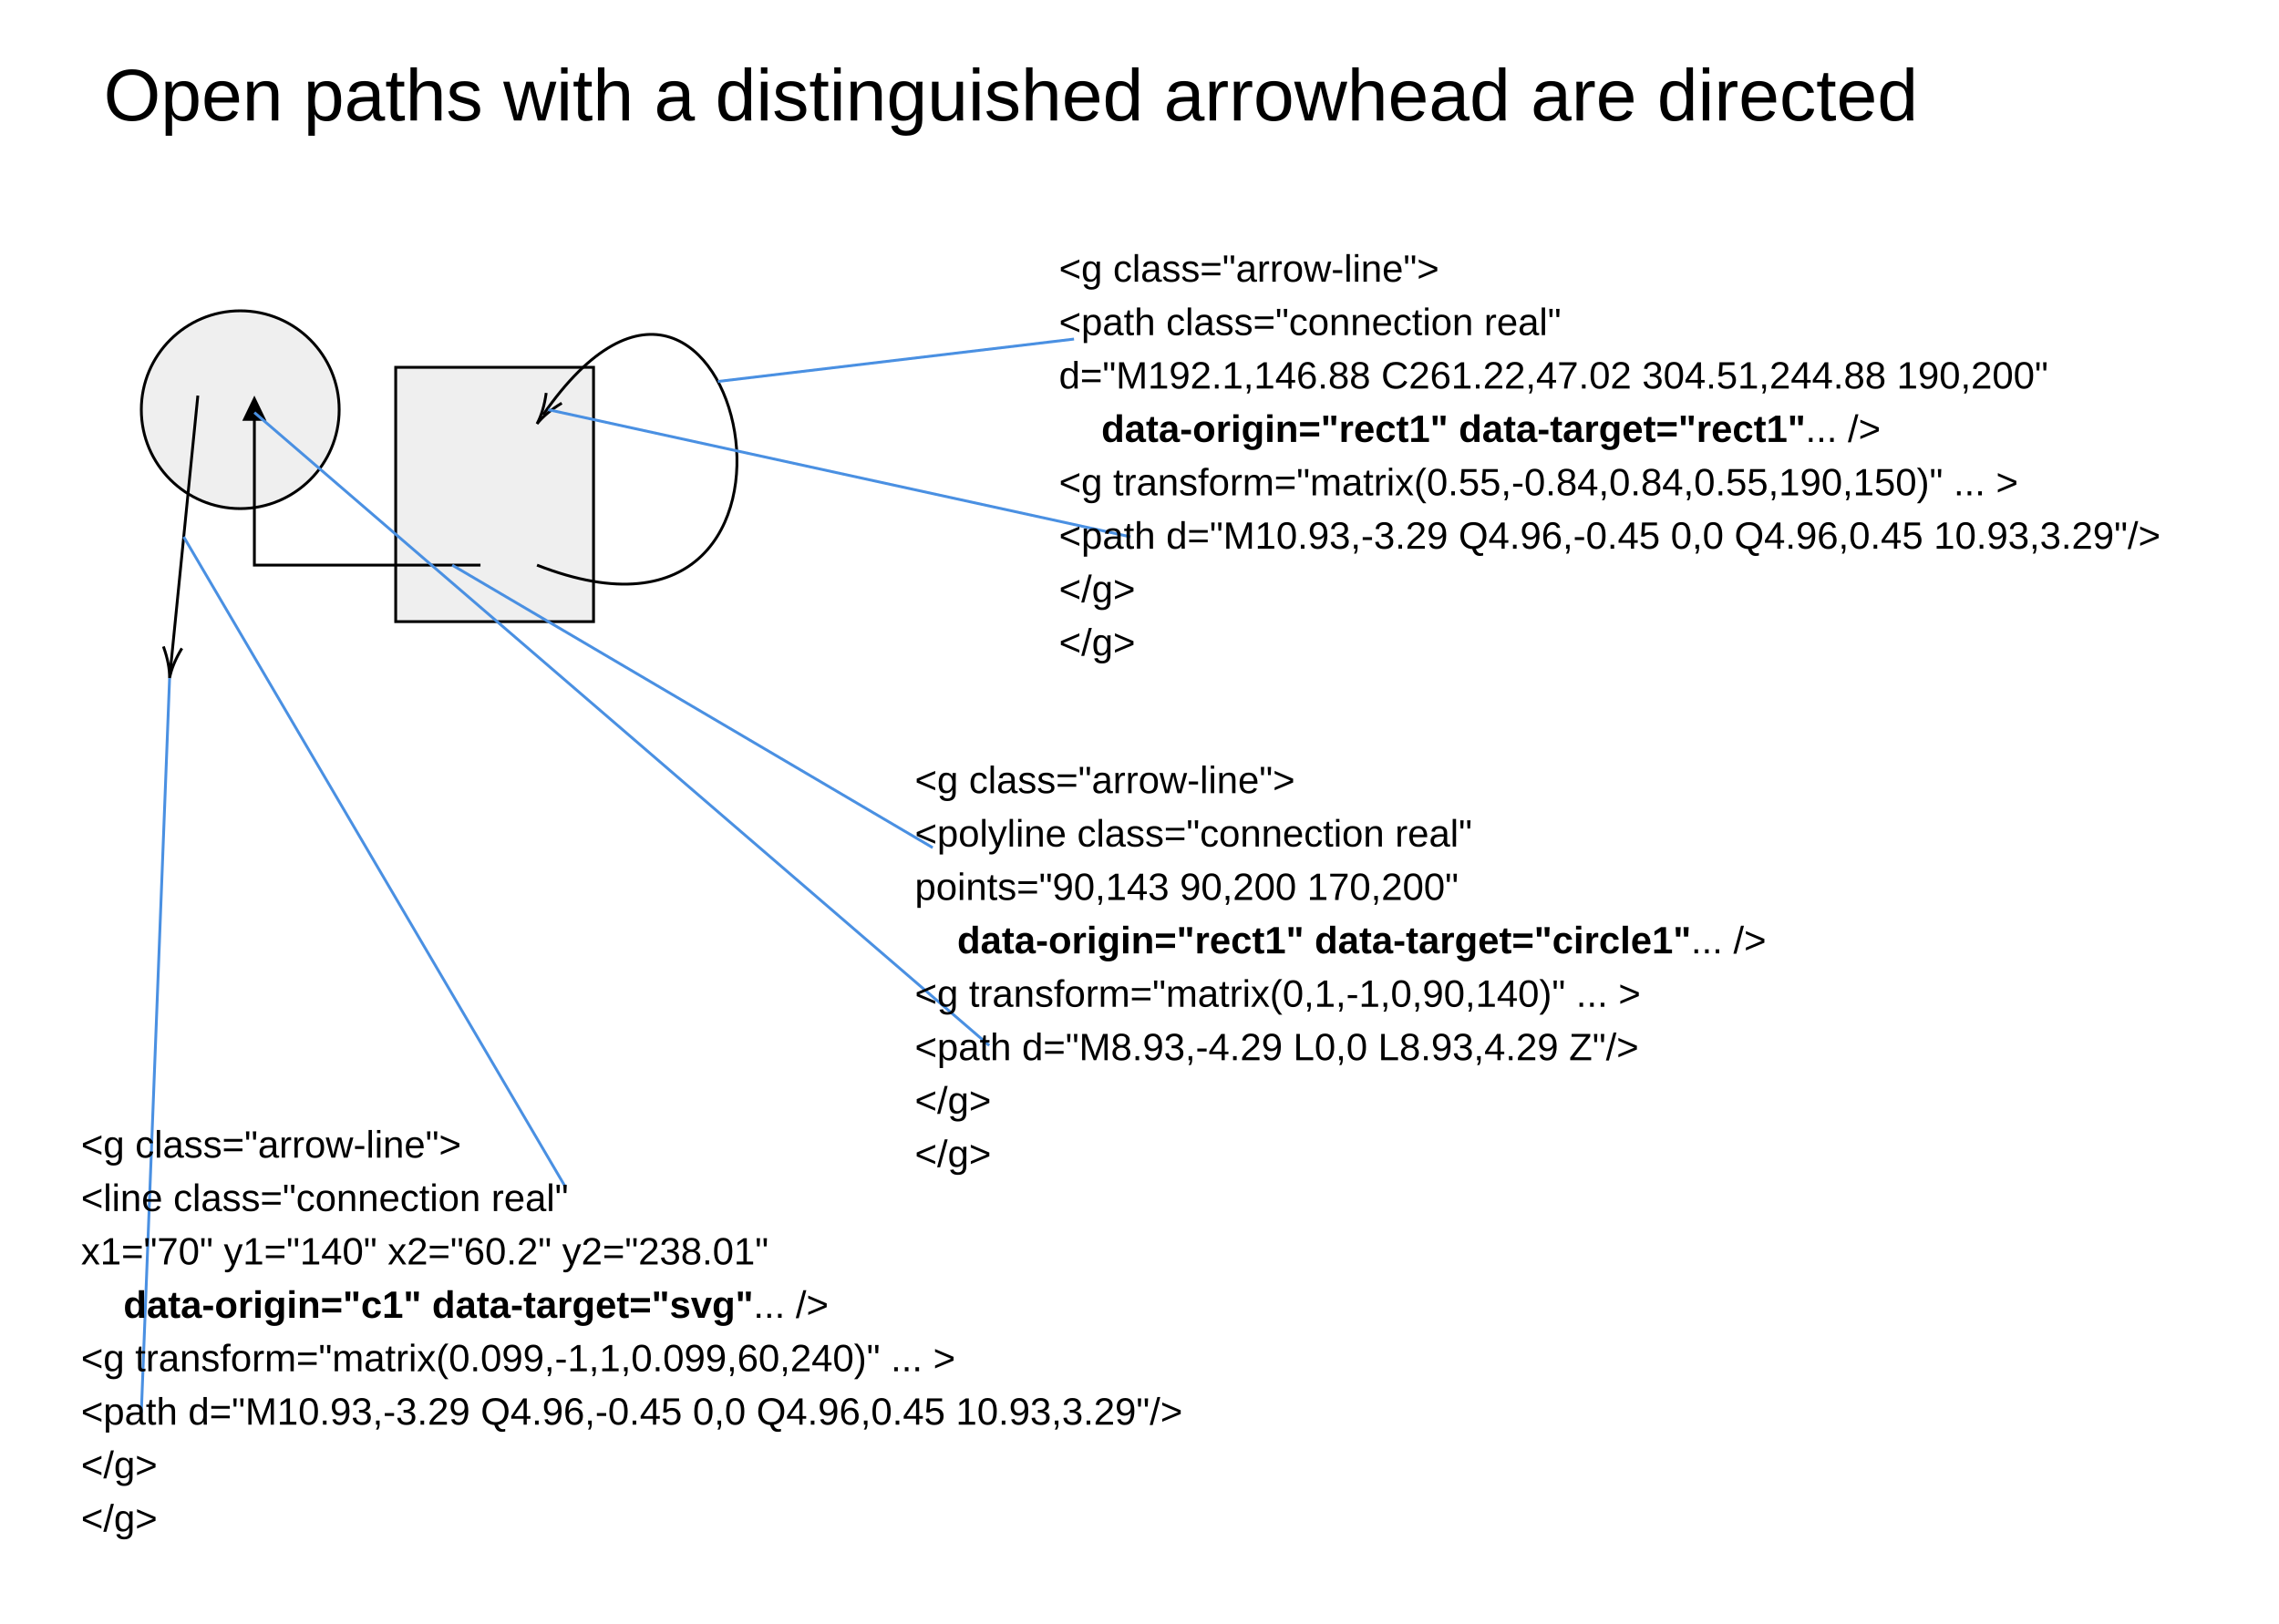
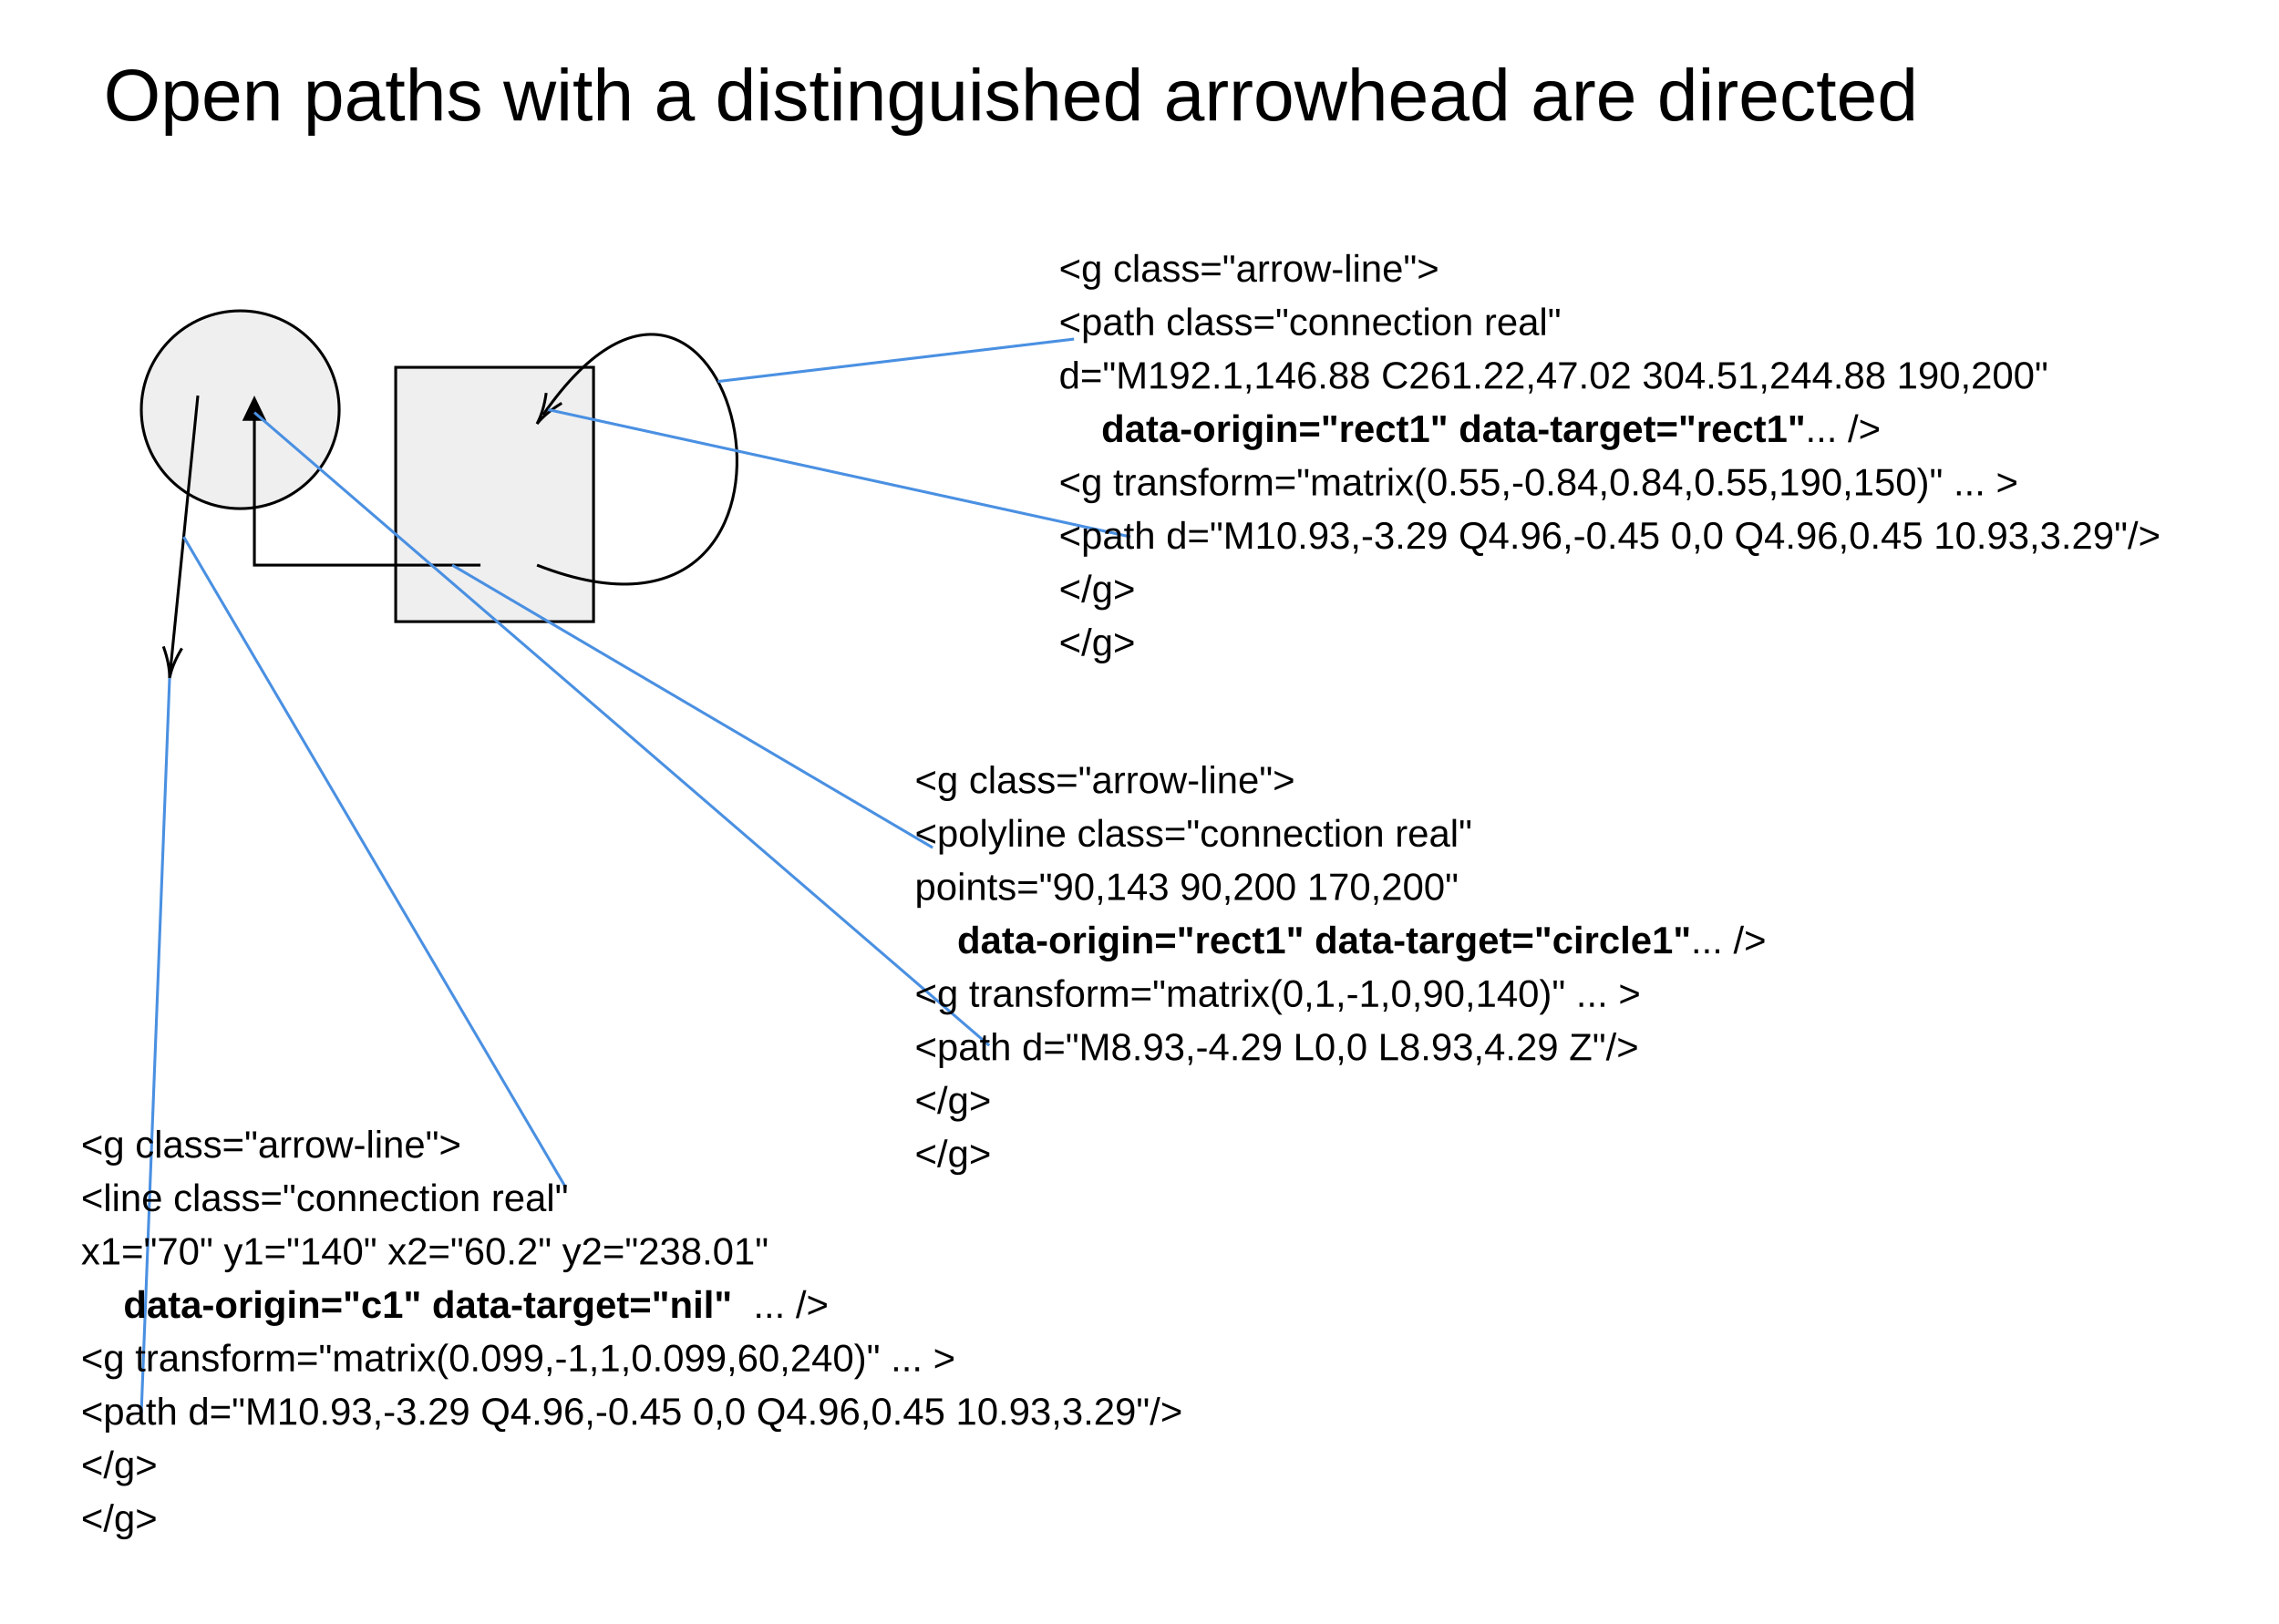
<svg xmlns="http://www.w3.org/2000/svg" x="0" y="0" width="806.333" height="574.667" style="         width:806.333px;         height:574.667px;         background: #FFF;         fill: none; ">
  <svg class="role-diagram-draw-area">
    <g class="shapes-region" style="stroke: black; fill: none;">
      <g class="composite-shape">
        <path class="real" d=" M50,145 C50,125.67 65.67,110 85,110 C104.33,110 120,125.67 120,145 C120,164.33 104.33,180 85,180 C65.67,180 50,164.33 50,145 Z" style="stroke-width: 1px; stroke: rgb(0, 0, 0); fill: rgb(239, 239, 239); fill-opacity: 1;" />
      </g>
      <g class="composite-shape">
        <path class="real" d=" M140,130 L210,130 L210,220 L140,220 Z" style="stroke-width: 1px; stroke: rgb(0, 0, 0); fill: rgb(239, 239, 239); fill-opacity: 1;" />
      </g>
      <g class="arrow-line">
        <path class="connection real" stroke-dasharray="" d="  M192.1,146.88 C261.22,47.02 304.51,244.88 190,200" style="stroke: rgb(0, 0, 0); stroke-width: 1px; fill: none; fill-opacity: 1;" />
        <g stroke="#000" transform="matrix(0.5493145,-0.8356157,0.8356157,0.5493145,190,150)" style="stroke: rgb(0, 0, 0); stroke-width: 1px;">
          <path d=" M10.93,-3.29 Q4.96,-0.45 0,0 Q4.96,0.45 10.93,3.29" />
        </g>
      </g>
      <g class="arrow-line">
        <path class="connection real" stroke-dasharray="" d="  M90,143 L90,200 L170,200" style="stroke: rgb(0, 0, 0); stroke-width: 1px; fill: none; fill-opacity: 1;" />
        <g stroke="none" fill="#000" transform="matrix(6.123233995736766e-17,1,-1,6.123233995736766e-17,90,140)" style="stroke: none; fill: rgb(0, 0, 0); stroke-width: 1px;">
          <path d=" M8.93,-4.29 L0,0 L8.93,4.29 Z" />
        </g>
      </g>
      <g class="arrow-line">
        <path class="connection real" stroke-dasharray="" d="  M70,140 L60.2,238.01" style="stroke: rgb(0, 0, 0); stroke-width: 1px; fill: none; fill-opacity: 1;" />
        <g stroke="#000" transform="matrix(0.09949342,-0.9950382,0.9950382,0.09949342,60,240)" style="stroke: rgb(0, 0, 0); stroke-width: 1px;">
          <path d=" M10.93,-3.29 Q4.96,-0.45 0,0 Q4.96,0.45 10.93,3.29" />
        </g>
      </g>
      <g class="arrow-line">
        <path class="connection real" stroke-dasharray="" d="  M194,145 L400,190" style="stroke: rgb(74, 144, 226); stroke-opacity: 1; stroke-width: 1px; fill: none; fill-opacity: 1;" />
      </g>
      <g class="arrow-line">
        <path class="connection real" stroke-dasharray="" d="  M254,135 L380,120" style="stroke: rgb(74, 144, 226); stroke-opacity: 1; stroke-width: 1px; fill: none; fill-opacity: 1;" />
      </g>
      <g class="arrow-line">
        <path class="connection real" stroke-dasharray="" d="  M160,200 L330,300" style="stroke: rgb(74, 144, 226); stroke-opacity: 1; stroke-width: 1px; fill: none; fill-opacity: 1;" />
      </g>
      <g class="arrow-line">
        <path class="connection real" stroke-dasharray="" d="  M90,146 L350,370" style="stroke: rgb(74, 144, 226); stroke-opacity: 1; stroke-width: 1px; fill: none; fill-opacity: 1;" />
      </g>
      <g class="arrow-line">
        <path class="connection real" stroke-dasharray="" d="  M60,240 L50,500" style="stroke: rgb(74, 144, 226); stroke-opacity: 1; stroke-width: 1px; fill: none; fill-opacity: 1;" />
      </g>
      <g class="arrow-line">
        <path class="connection real" stroke-dasharray="" d="  M65,190 L200,420" style="stroke: rgb(74, 144, 226); stroke-opacity: 1; stroke-width: 1px; fill: none; fill-opacity: 1;" />
      </g>
      <g />
    </g>
    <g />
    <g />
    <g />
  </svg>
  <svg width="805" height="573.333" style="width:805px;height:573.333px;font-family:Asana-Math, Asana;background:#FFF;">
    <g>
      <g>
        <g>
          <text x="36.667" y="25.5" style="white-space:pre;stroke:none;fill:rgb(0,0,0);fill-opacity:1;font-size:25.95px;font-family:Arial, Helvetica, sans-serif;font-weight:400;font-style:normal;dominant-baseline:text-before-edge;text-decoration:none;">Open paths with a distinguished arrowhead are directed</text>
        </g>
      </g>
    </g>
    <g>
      <g>
        <g>
          <text x="374.667" y="90.783" style="white-space:pre;stroke:none;fill:rgb(0,0,0);fill-opacity:1;font-size:13.5px;font-family:Arial, Helvetica, sans-serif;font-weight:400;font-style:normal;dominant-baseline:text-before-edge;text-decoration:none;">&lt;g class="arrow-line"&gt;</text>
        </g>
      </g>
      <g>
        <g>
          <text x="374.667" y="109.683" style="white-space:pre;stroke:none;fill:rgb(0,0,0);fill-opacity:1;font-size:13.5px;font-family:Arial, Helvetica, sans-serif;font-weight:400;font-style:normal;dominant-baseline:text-before-edge;text-decoration:none;">    &lt;path class="connection real"</text>
        </g>
      </g>
      <g>
        <g>
          <text x="374.667" y="128.583" style="white-space:pre;stroke:none;fill:rgb(0,0,0);fill-opacity:1;font-size:13.5px;font-family:Arial, Helvetica, sans-serif;font-weight:400;font-style:normal;dominant-baseline:text-before-edge;text-decoration:none;">    d="M192.1,146.88 C261.22,47.02 304.51,244.88 190,200"</text>
        </g>
      </g>
      <g>
        <g>
          <text x="374.667" y="147.483" style="white-space:pre;stroke:none;fill:rgb(0,0,0);fill-opacity:1;font-size:13.5px;font-family:Arial, Helvetica, sans-serif;font-weight:400;font-style:normal;dominant-baseline:text-before-edge;text-decoration:none;">    </text>
        </g>
        <g>
          <text x="389.667" y="147.483" style="white-space:pre;stroke:none;fill:rgb(0,0,0);fill-opacity:1;font-size:13.5px;font-family:Arial, Helvetica, sans-serif;font-weight:700;font-style:normal;dominant-baseline:text-before-edge;text-decoration:none;">data-origin="rect1" data-target="rect1"</text>
        </g>
        <g>
          <text x="638.783" y="147.483" style="white-space:pre;stroke:none;fill:rgb(0,0,0);fill-opacity:1;font-size:13.5px;font-family:Arial, Helvetica, sans-serif;font-weight:400;font-style:normal;dominant-baseline:text-before-edge;text-decoration:none;"> ... /&gt;</text>
        </g>
      </g>
      <g>
        <g>
          <text x="374.667" y="166.383" style="white-space:pre;stroke:none;fill:rgb(0,0,0);fill-opacity:1;font-size:13.5px;font-family:Arial, Helvetica, sans-serif;font-weight:400;font-style:normal;dominant-baseline:text-before-edge;text-decoration:none;">    &lt;g transform="matrix(0.55,-0.84,0.84,0.55,190,150)" ... &gt;</text>
        </g>
      </g>
      <g>
        <g>
          <text x="374.667" y="185.283" style="white-space:pre;stroke:none;fill:rgb(0,0,0);fill-opacity:1;font-size:13.5px;font-family:Arial, Helvetica, sans-serif;font-weight:400;font-style:normal;dominant-baseline:text-before-edge;text-decoration:none;">        &lt;path d="M10.93,-3.29 Q4.96,-0.45 0,0 Q4.96,0.45 10.93,3.29"/&gt;</text>
        </g>
      </g>
      <g>
        <g>
          <text x="374.667" y="204.183" style="white-space:pre;stroke:none;fill:rgb(0,0,0);fill-opacity:1;font-size:13.5px;font-family:Arial, Helvetica, sans-serif;font-weight:400;font-style:normal;dominant-baseline:text-before-edge;text-decoration:none;">    &lt;/g&gt;</text>
        </g>
      </g>
      <g>
        <g>
          <text x="374.667" y="223.083" style="white-space:pre;stroke:none;fill:rgb(0,0,0);fill-opacity:1;font-size:13.5px;font-family:Arial, Helvetica, sans-serif;font-weight:400;font-style:normal;dominant-baseline:text-before-edge;text-decoration:none;">&lt;/g&gt;</text>
        </g>
      </g>
    </g>
    <g>
      <g>
        <g>
          <text x="323.667" y="271.783" style="white-space:pre;stroke:none;fill:rgb(0,0,0);fill-opacity:1;font-size:13.5px;font-family:Arial, Helvetica, sans-serif;font-weight:400;font-style:normal;dominant-baseline:text-before-edge;text-decoration:none;">&lt;g class="arrow-line"&gt;</text>
        </g>
      </g>
      <g>
        <g>
          <text x="323.667" y="290.683" style="white-space:pre;stroke:none;fill:rgb(0,0,0);fill-opacity:1;font-size:13.5px;font-family:Arial, Helvetica, sans-serif;font-weight:400;font-style:normal;dominant-baseline:text-before-edge;text-decoration:none;">    &lt;polyline class="connection real"</text>
        </g>
      </g>
      <g>
        <g>
          <text x="323.667" y="309.583" style="white-space:pre;stroke:none;fill:rgb(0,0,0);fill-opacity:1;font-size:13.5px;font-family:Arial, Helvetica, sans-serif;font-weight:400;font-style:normal;dominant-baseline:text-before-edge;text-decoration:none;">    points="90,143 90,200 170,200"</text>
        </g>
      </g>
      <g>
        <g>
          <text x="323.667" y="328.483" style="white-space:pre;stroke:none;fill:rgb(0,0,0);fill-opacity:1;font-size:13.5px;font-family:Arial, Helvetica, sans-serif;font-weight:400;font-style:normal;dominant-baseline:text-before-edge;text-decoration:none;">    </text>
        </g>
        <g>
          <text x="338.667" y="328.483" style="white-space:pre;stroke:none;fill:rgb(0,0,0);fill-opacity:1;font-size:13.5px;font-family:Arial, Helvetica, sans-serif;font-weight:700;font-style:normal;dominant-baseline:text-before-edge;text-decoration:none;">data-origin="rect1" data-target="circle1"</text>
        </g>
        <g>
          <text x="598.283" y="328.483" style="white-space:pre;stroke:none;fill:rgb(0,0,0);fill-opacity:1;font-size:13.5px;font-family:Arial, Helvetica, sans-serif;font-weight:400;font-style:normal;dominant-baseline:text-before-edge;text-decoration:none;"> ... /&gt;</text>
        </g>
      </g>
      <g>
        <g>
          <text x="323.667" y="347.383" style="white-space:pre;stroke:none;fill:rgb(0,0,0);fill-opacity:1;font-size:13.5px;font-family:Arial, Helvetica, sans-serif;font-weight:400;font-style:normal;dominant-baseline:text-before-edge;text-decoration:none;">    &lt;g transform="matrix(0,1,-1,0,90,140)" ... &gt;</text>
        </g>
      </g>
      <g>
        <g>
          <text x="323.667" y="366.283" style="white-space:pre;stroke:none;fill:rgb(0,0,0);fill-opacity:1;font-size:13.5px;font-family:Arial, Helvetica, sans-serif;font-weight:400;font-style:normal;dominant-baseline:text-before-edge;text-decoration:none;">        &lt;path d="M8.93,-4.29 L0,0 L8.93,4.29 Z"/&gt;</text>
        </g>
      </g>
      <g>
        <g>
          <text x="323.667" y="385.183" style="white-space:pre;stroke:none;fill:rgb(0,0,0);fill-opacity:1;font-size:13.5px;font-family:Arial, Helvetica, sans-serif;font-weight:400;font-style:normal;dominant-baseline:text-before-edge;text-decoration:none;">    &lt;/g&gt;</text>
        </g>
      </g>
      <g>
        <g>
          <text x="323.667" y="404.083" style="white-space:pre;stroke:none;fill:rgb(0,0,0);fill-opacity:1;font-size:13.5px;font-family:Arial, Helvetica, sans-serif;font-weight:400;font-style:normal;dominant-baseline:text-before-edge;text-decoration:none;">&lt;/g&gt;</text>
        </g>
      </g>
    </g>
    <g>
      <g>
        <g>
          <text x="28.667" y="400.783" style="white-space:pre;stroke:none;fill:rgb(0,0,0);fill-opacity:1;font-size:13.5px;font-family:Arial, Helvetica, sans-serif;font-weight:400;font-style:normal;dominant-baseline:text-before-edge;text-decoration:none;">&lt;g class="arrow-line"&gt;</text>
        </g>
      </g>
      <g>
        <g>
          <text x="28.667" y="419.683" style="white-space:pre;stroke:none;fill:rgb(0,0,0);fill-opacity:1;font-size:13.5px;font-family:Arial, Helvetica, sans-serif;font-weight:400;font-style:normal;dominant-baseline:text-before-edge;text-decoration:none;">    &lt;line class="connection real"</text>
        </g>
      </g>
      <g>
        <g>
          <text x="28.667" y="438.583" style="white-space:pre;stroke:none;fill:rgb(0,0,0);fill-opacity:1;font-size:13.5px;font-family:Arial, Helvetica, sans-serif;font-weight:400;font-style:normal;dominant-baseline:text-before-edge;text-decoration:none;">    x1="70" y1="140" x2="60.2" y2="238.01"</text>
        </g>
      </g>
      <g>
        <g>
          <text x="28.667" y="457.483" style="white-space:pre;stroke:none;fill:rgb(0,0,0);fill-opacity:1;font-size:13.5px;font-family:Arial, Helvetica, sans-serif;font-weight:400;font-style:normal;dominant-baseline:text-before-edge;text-decoration:none;">    </text>
        </g>
        <g>
-           <text x="43.667" y="457.483" style="white-space:pre;stroke:none;fill:rgb(0,0,0);fill-opacity:1;font-size:13.5px;font-family:Arial, Helvetica, sans-serif;font-weight:700;font-style:normal;dominant-baseline:text-before-edge;text-decoration:none;">data-origin="c1" data-target="svg"</text>
+           <text x="43.667" y="457.483" style="white-space:pre;stroke:none;fill:rgb(0,0,0);fill-opacity:1;font-size:13.5px;font-family:Arial, Helvetica, sans-serif;font-weight:700;font-style:normal;dominant-baseline:text-before-edge;text-decoration:none;">data-origin="c1" data-target="nil"</text>
        </g>
        <g>
          <text x="266.533" y="457.483" style="white-space:pre;stroke:none;fill:rgb(0,0,0);fill-opacity:1;font-size:13.5px;font-family:Arial, Helvetica, sans-serif;font-weight:400;font-style:normal;dominant-baseline:text-before-edge;text-decoration:none;"> ... /&gt;</text>
        </g>
      </g>
      <g>
        <g>
          <text x="28.667" y="476.383" style="white-space:pre;stroke:none;fill:rgb(0,0,0);fill-opacity:1;font-size:13.5px;font-family:Arial, Helvetica, sans-serif;font-weight:400;font-style:normal;dominant-baseline:text-before-edge;text-decoration:none;">    &lt;g transform="matrix(0.099,-1,1,0.099,60,240)" ... &gt;</text>
        </g>
      </g>
      <g>
        <g>
          <text x="28.667" y="495.283" style="white-space:pre;stroke:none;fill:rgb(0,0,0);fill-opacity:1;font-size:13.5px;font-family:Arial, Helvetica, sans-serif;font-weight:400;font-style:normal;dominant-baseline:text-before-edge;text-decoration:none;">        &lt;path d="M10.93,-3.29 Q4.96,-0.45 0,0 Q4.96,0.45 10.93,3.29"/&gt;</text>
        </g>
      </g>
      <g>
        <g>
          <text x="28.667" y="514.183" style="white-space:pre;stroke:none;fill:rgb(0,0,0);fill-opacity:1;font-size:13.5px;font-family:Arial, Helvetica, sans-serif;font-weight:400;font-style:normal;dominant-baseline:text-before-edge;text-decoration:none;">    &lt;/g&gt;</text>
        </g>
      </g>
      <g>
        <g>
          <text x="28.667" y="533.083" style="white-space:pre;stroke:none;fill:rgb(0,0,0);fill-opacity:1;font-size:13.5px;font-family:Arial, Helvetica, sans-serif;font-weight:400;font-style:normal;dominant-baseline:text-before-edge;text-decoration:none;">&lt;/g&gt;</text>
        </g>
      </g>
    </g>
  </svg>
</svg>
